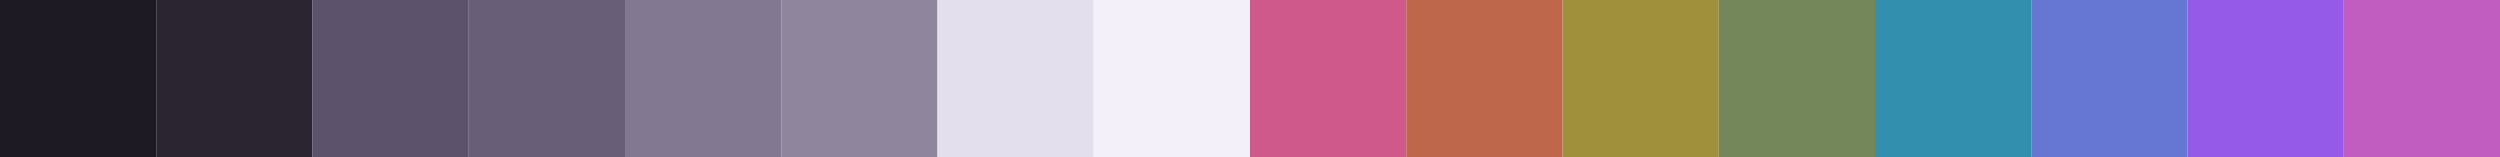
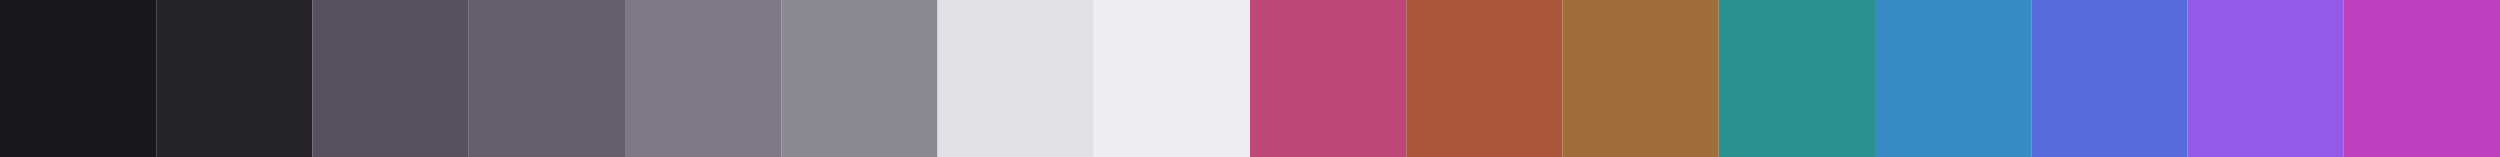
<svg xmlns="http://www.w3.org/2000/svg" width="800" height="50">
  <g>
-     <line id="base00" x1="025" y1="0" x2="025" y2="720" stroke-width="50" stroke="#1e1a23" />
-     <line id="base01" x1="075" y1="0" x2="075" y2="720" stroke-width="50" stroke="#2a2531" />
-     <line id="base02" x1="125" y1="0" x2="125" y2="720" stroke-width="50" stroke="#5c526b" />
-     <line id="base03" x1="175" y1="0" x2="175" y2="720" stroke-width="50" stroke="#695e78" />
-     <line id="base04" x1="225" y1="0" x2="225" y2="720" stroke-width="50" stroke="#837891" />
-     <line id="base05" x1="275" y1="0" x2="275" y2="720" stroke-width="50" stroke="#8f859d" />
-     <line id="base06" x1="325" y1="0" x2="325" y2="720" stroke-width="50" stroke="#e4dfec" />
-     <line id="base07" x1="375" y1="0" x2="375" y2="720" stroke-width="50" stroke="#f4f0fa" />
-     <line id="base08" x1="425" y1="0" x2="425" y2="720" stroke-width="50" stroke="#cf598a" />
-     <line id="base09" x1="475" y1="0" x2="475" y2="720" stroke-width="50" stroke="#bf674a" />
-     <line id="base0A" x1="525" y1="0" x2="525" y2="720" stroke-width="50" stroke="#a08f3b" />
-     <line id="base0B" x1="575" y1="0" x2="575" y2="720" stroke-width="50" stroke="#74875a" />
-     <line id="base0C" x1="625" y1="0" x2="625" y2="720" stroke-width="50" stroke="#328fae" />
-     <line id="base0D" x1="675" y1="0" x2="675" y2="720" stroke-width="50" stroke="#6577d2" />
+     <line id="base00" x1="025" y1="0" x2="025" y2="720" stroke-width="50" stroke="#19171c" />
+     <line id="base01" x1="075" y1="0" x2="075" y2="720" stroke-width="50" stroke="#26232a" />
+     <line id="base02" x1="125" y1="0" x2="125" y2="720" stroke-width="50" stroke="#585260" />
+     <line id="base03" x1="175" y1="0" x2="175" y2="720" stroke-width="50" stroke="#655f6d" />
+     <line id="base04" x1="225" y1="0" x2="225" y2="720" stroke-width="50" stroke="#7e7887" />
+     <line id="base05" x1="275" y1="0" x2="275" y2="720" stroke-width="50" stroke="#8b8792" />
+     <line id="base06" x1="325" y1="0" x2="325" y2="720" stroke-width="50" stroke="#e2dfe7" />
+     <line id="base07" x1="375" y1="0" x2="375" y2="720" stroke-width="50" stroke="#efecf4" />
+     <line id="base08" x1="425" y1="0" x2="425" y2="720" stroke-width="50" stroke="#be4678" />
+     <line id="base09" x1="475" y1="0" x2="475" y2="720" stroke-width="50" stroke="#aa573c" />
+     <line id="base0A" x1="525" y1="0" x2="525" y2="720" stroke-width="50" stroke="#a06e3b" />
+     <line id="base0B" x1="575" y1="0" x2="575" y2="720" stroke-width="50" stroke="#2a9292" />
+     <line id="base0C" x1="625" y1="0" x2="625" y2="720" stroke-width="50" stroke="#398bc6" />
+     <line id="base0D" x1="675" y1="0" x2="675" y2="720" stroke-width="50" stroke="#576ddb" />
    <line id="base0E" x1="725" y1="0" x2="725" y2="720" stroke-width="50" stroke="#955ae7" />
-     <line id="base0F" x1="775" y1="0" x2="775" y2="720" stroke-width="50" stroke="#c15cc1" />
+     <line id="base0F" x1="775" y1="0" x2="775" y2="720" stroke-width="50" stroke="#bf40bf" />
  </g>
</svg>
